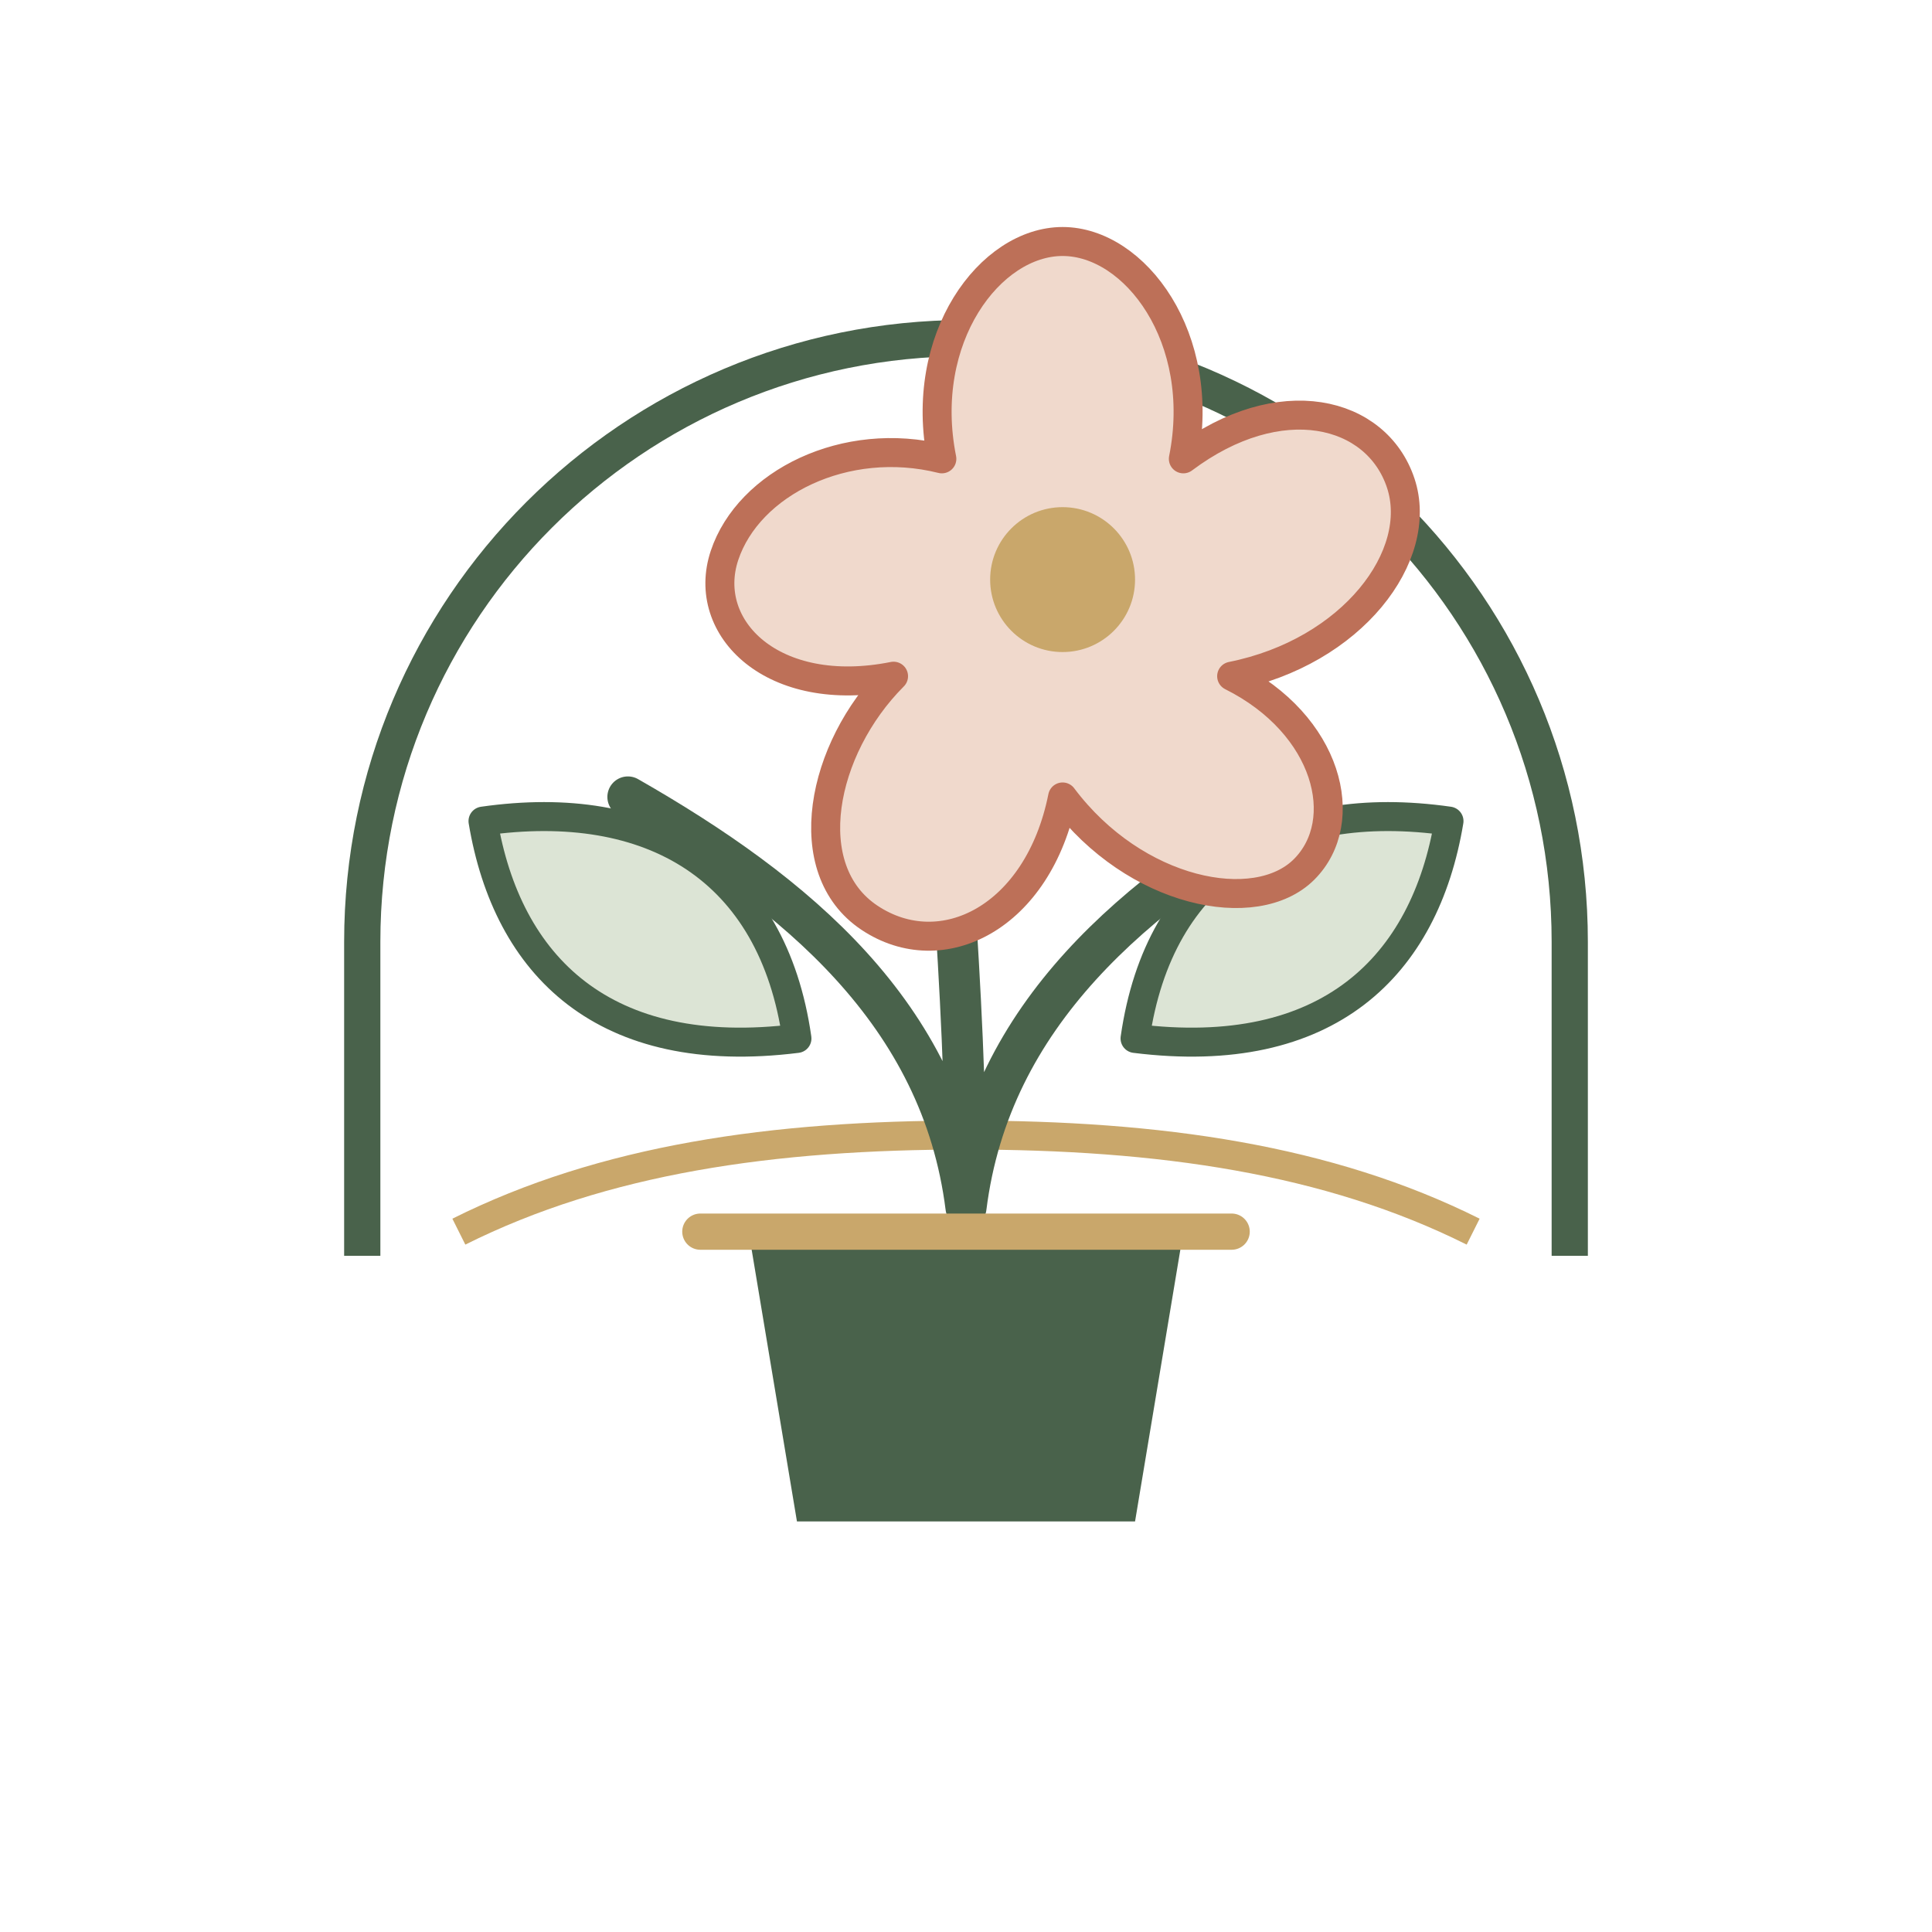
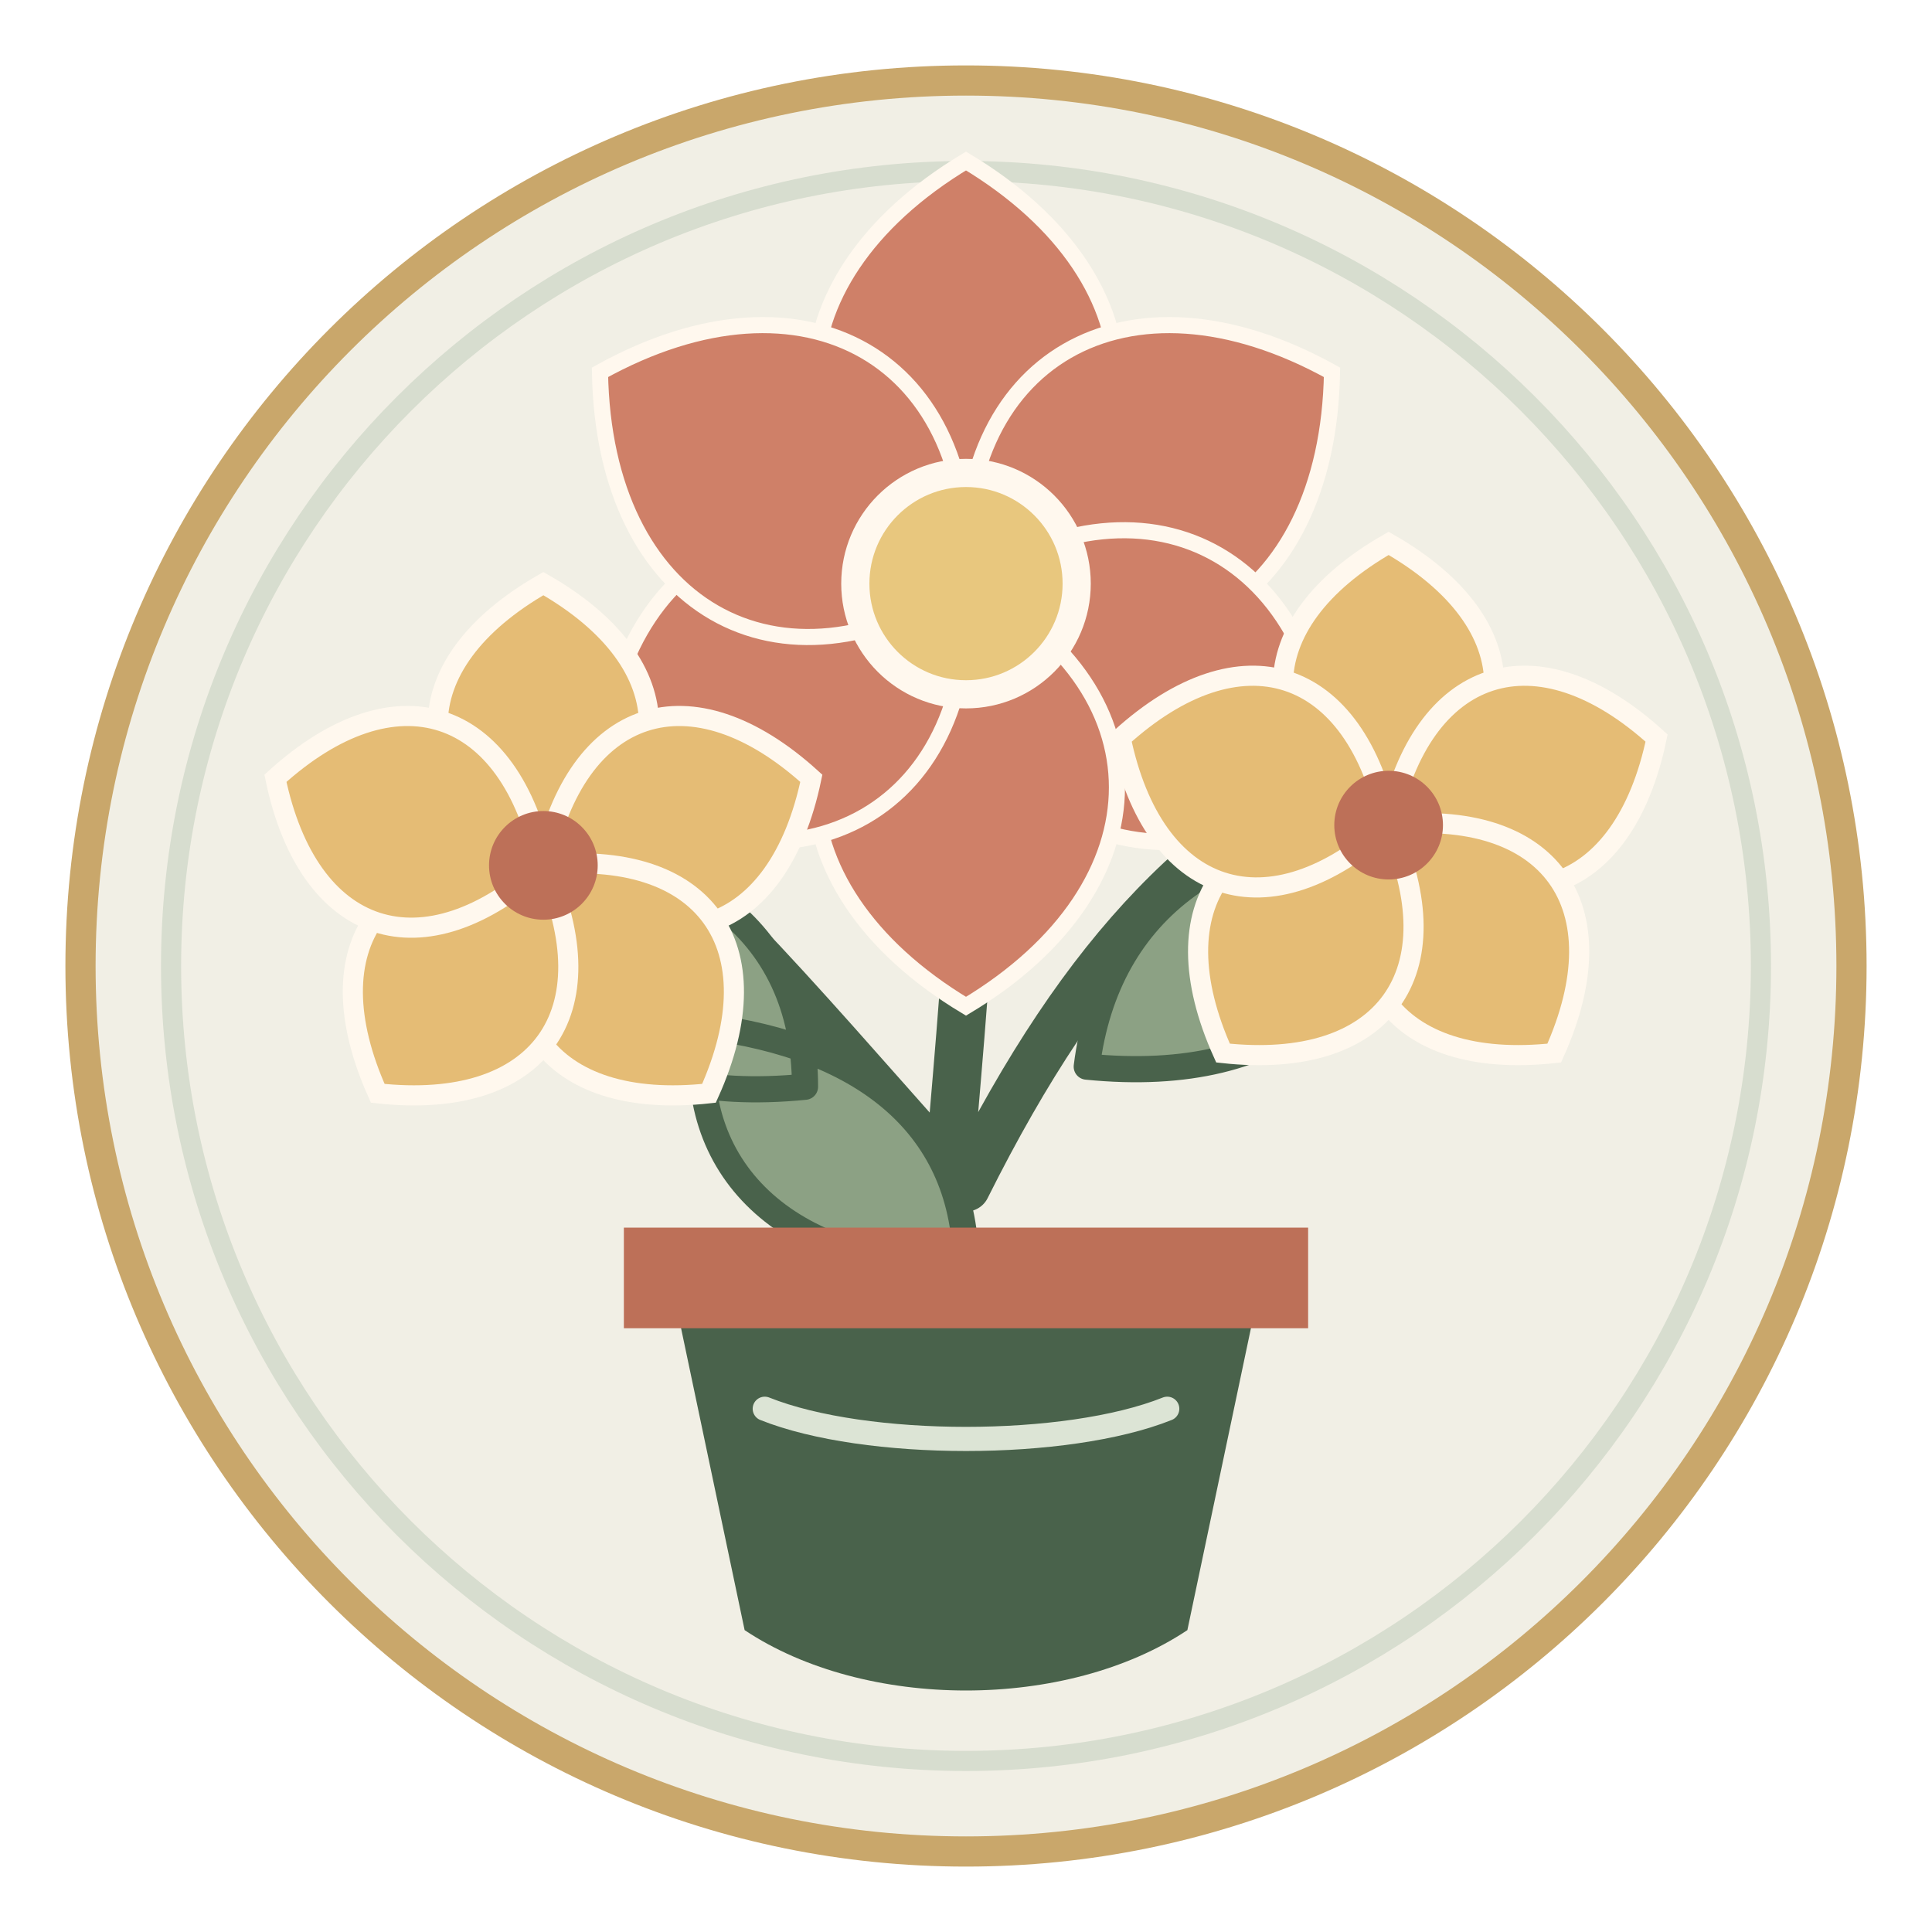
- <svg xmlns="http://www.w3.org/2000/svg" viewBox="0 0 80 80" fill="none" role="img" aria-labelledby="title">
-   <path d="M15 52V39a25 25 0 0 1 50 0v13" stroke="#49624b" stroke-width="1.5" />
-   <path d="M19 51c6-3 13-4 21-4s15 1 21 4" stroke="#c9a76b" stroke-width="1.2" />
-   <path d="M40 50c0-10-1-17-1-24m1 24c-1-8-7-13-14-17m14 17c1-8 7-13 14-17" stroke="#49624b" stroke-width="1.7" stroke-linecap="round" />
-   <path d="M33 43c-8 1-12-3-13-9 7-1 12 2 13 9Zm14 0c8 1 12-3 13-9-7-1-12 2-13 9Z" fill="#dce4d5" stroke="#49624b" stroke-width="1.2" stroke-linejoin="round" />
-   <g stroke="#bd7058" stroke-width="1.2" stroke-linejoin="round">
-     <path d="M39 19c-1-5 2-9 5-9s6 4 5 9c4-3 8-2 9 1s-2 7-7 8c4 2 5 6 3 8s-7 1-10-3c-1 5-5 7-8 5s-2-7 1-10c-5 1-8-2-7-5s5-5 9-4Z" fill="#f0d9cc" />
+ <svg xmlns="http://www.w3.org/2000/svg" viewBox="0 0 96 96" fill="none" role="img" aria-labelledby="title">
+   <circle cx="48" cy="48" r="44" fill="#f1efe5" stroke="#c9a76b" stroke-width="1.5" />
+   <circle cx="48" cy="48" r="39.5" stroke="#d7ddcf" stroke-width="1" />
+   <path d="M47 60c1-12 2-21 1-33m-1 31C39 49 34 43 28 39m20 20c6-12 12-18 21-22" stroke="#49624b" stroke-width="2.4" stroke-linecap="round" />
+   <path d="M40 54c-10 1-15-4-15-12 9 0 15 4 15 12Zm14-1c10 1 15-4 16-12-9 0-15 4-16 12ZM48 63c-9 0-14-5-13-12 8 1 13 5 13 12Z" fill="#8ca184" stroke="#49624b" stroke-width="1.3" stroke-linejoin="round" />
+   <g fill="#cf8068" stroke="#fff8ee" stroke-width=".8">
+     <path d="M48 29c-10-5-10-15 0-21 10 6 10 16 0 21Z" />
+     <path d="M48 29c-10-5-10-15 0-21 10 6 10 16 0 21Z" transform="rotate(60 48 29)" />
+     <path d="M48 29c-10-5-10-15 0-21 10 6 10 16 0 21Z" transform="rotate(120 48 29)" />
+     <path d="M48 29c-10-5-10-15 0-21 10 6 10 16 0 21Z" transform="rotate(180 48 29)" />
+     <path d="M48 29c-10-5-10-15 0-21 10 6 10 16 0 21Z" transform="rotate(240 48 29)" />
+     <path d="M48 29c-10-5-10-15 0-21 10 6 10 16 0 21Z" transform="rotate(300 48 29)" />
  </g>
-   <circle cx="44" cy="24" r="3" fill="#c9a76b" />
-   <path d="M31 51h18l-2 12H33l-2-12Z" fill="#49624b" />
-   <path d="M29 51h22" stroke="#c9a76b" stroke-width="1.5" stroke-linecap="round" />
+   <circle cx="48" cy="29" r="5.5" fill="#e8c77e" stroke="#fff8ee" stroke-width="1.4" />
+   <g fill="#e5bc75" stroke="#fff8ee" stroke-width="1">
+     <path d="M27 43c-7-4-7-10 0-14 7 4 7 10 0 14Z" />
+     <path d="M27 43c-7-4-7-10 0-14 7 4 7 10 0 14Z" transform="rotate(72 27 43)" />
+     <path d="M27 43c-7-4-7-10 0-14 7 4 7 10 0 14Z" transform="rotate(144 27 43)" />
+     <path d="M27 43c-7-4-7-10 0-14 7 4 7 10 0 14Z" transform="rotate(216 27 43)" />
+     <path d="M27 43c-7-4-7-10 0-14 7 4 7 10 0 14Z" transform="rotate(288 27 43)" />
+     <path d="M69 41c-7-4-7-10 0-14 7 4 7 10 0 14Z" />
+     <path d="M69 41c-7-4-7-10 0-14 7 4 7 10 0 14Z" transform="rotate(72 69 41)" />
+     <path d="M69 41c-7-4-7-10 0-14 7 4 7 10 0 14Z" transform="rotate(144 69 41)" />
+     <path d="M69 41c-7-4-7-10 0-14 7 4 7 10 0 14Z" transform="rotate(216 69 41)" />
+     <path d="M69 41c-7-4-7-10 0-14 7 4 7 10 0 14Z" transform="rotate(288 69 41)" />
+   </g>
+   <circle cx="27" cy="43" r="2.7" fill="#bd7058" />
+   <circle cx="69" cy="41" r="2.7" fill="#bd7058" />
+   <path d="M33 62h30l-4 19c-6 4-16 4-22 0l-4-19Z" fill="#49624b" />
+   <path d="M31 61h34v5H31z" fill="#bd7058" />
+   <path d="M38 70c5 2 15 2 20 0" stroke="#dce4d5" stroke-width="1.2" stroke-linecap="round" />
</svg>
